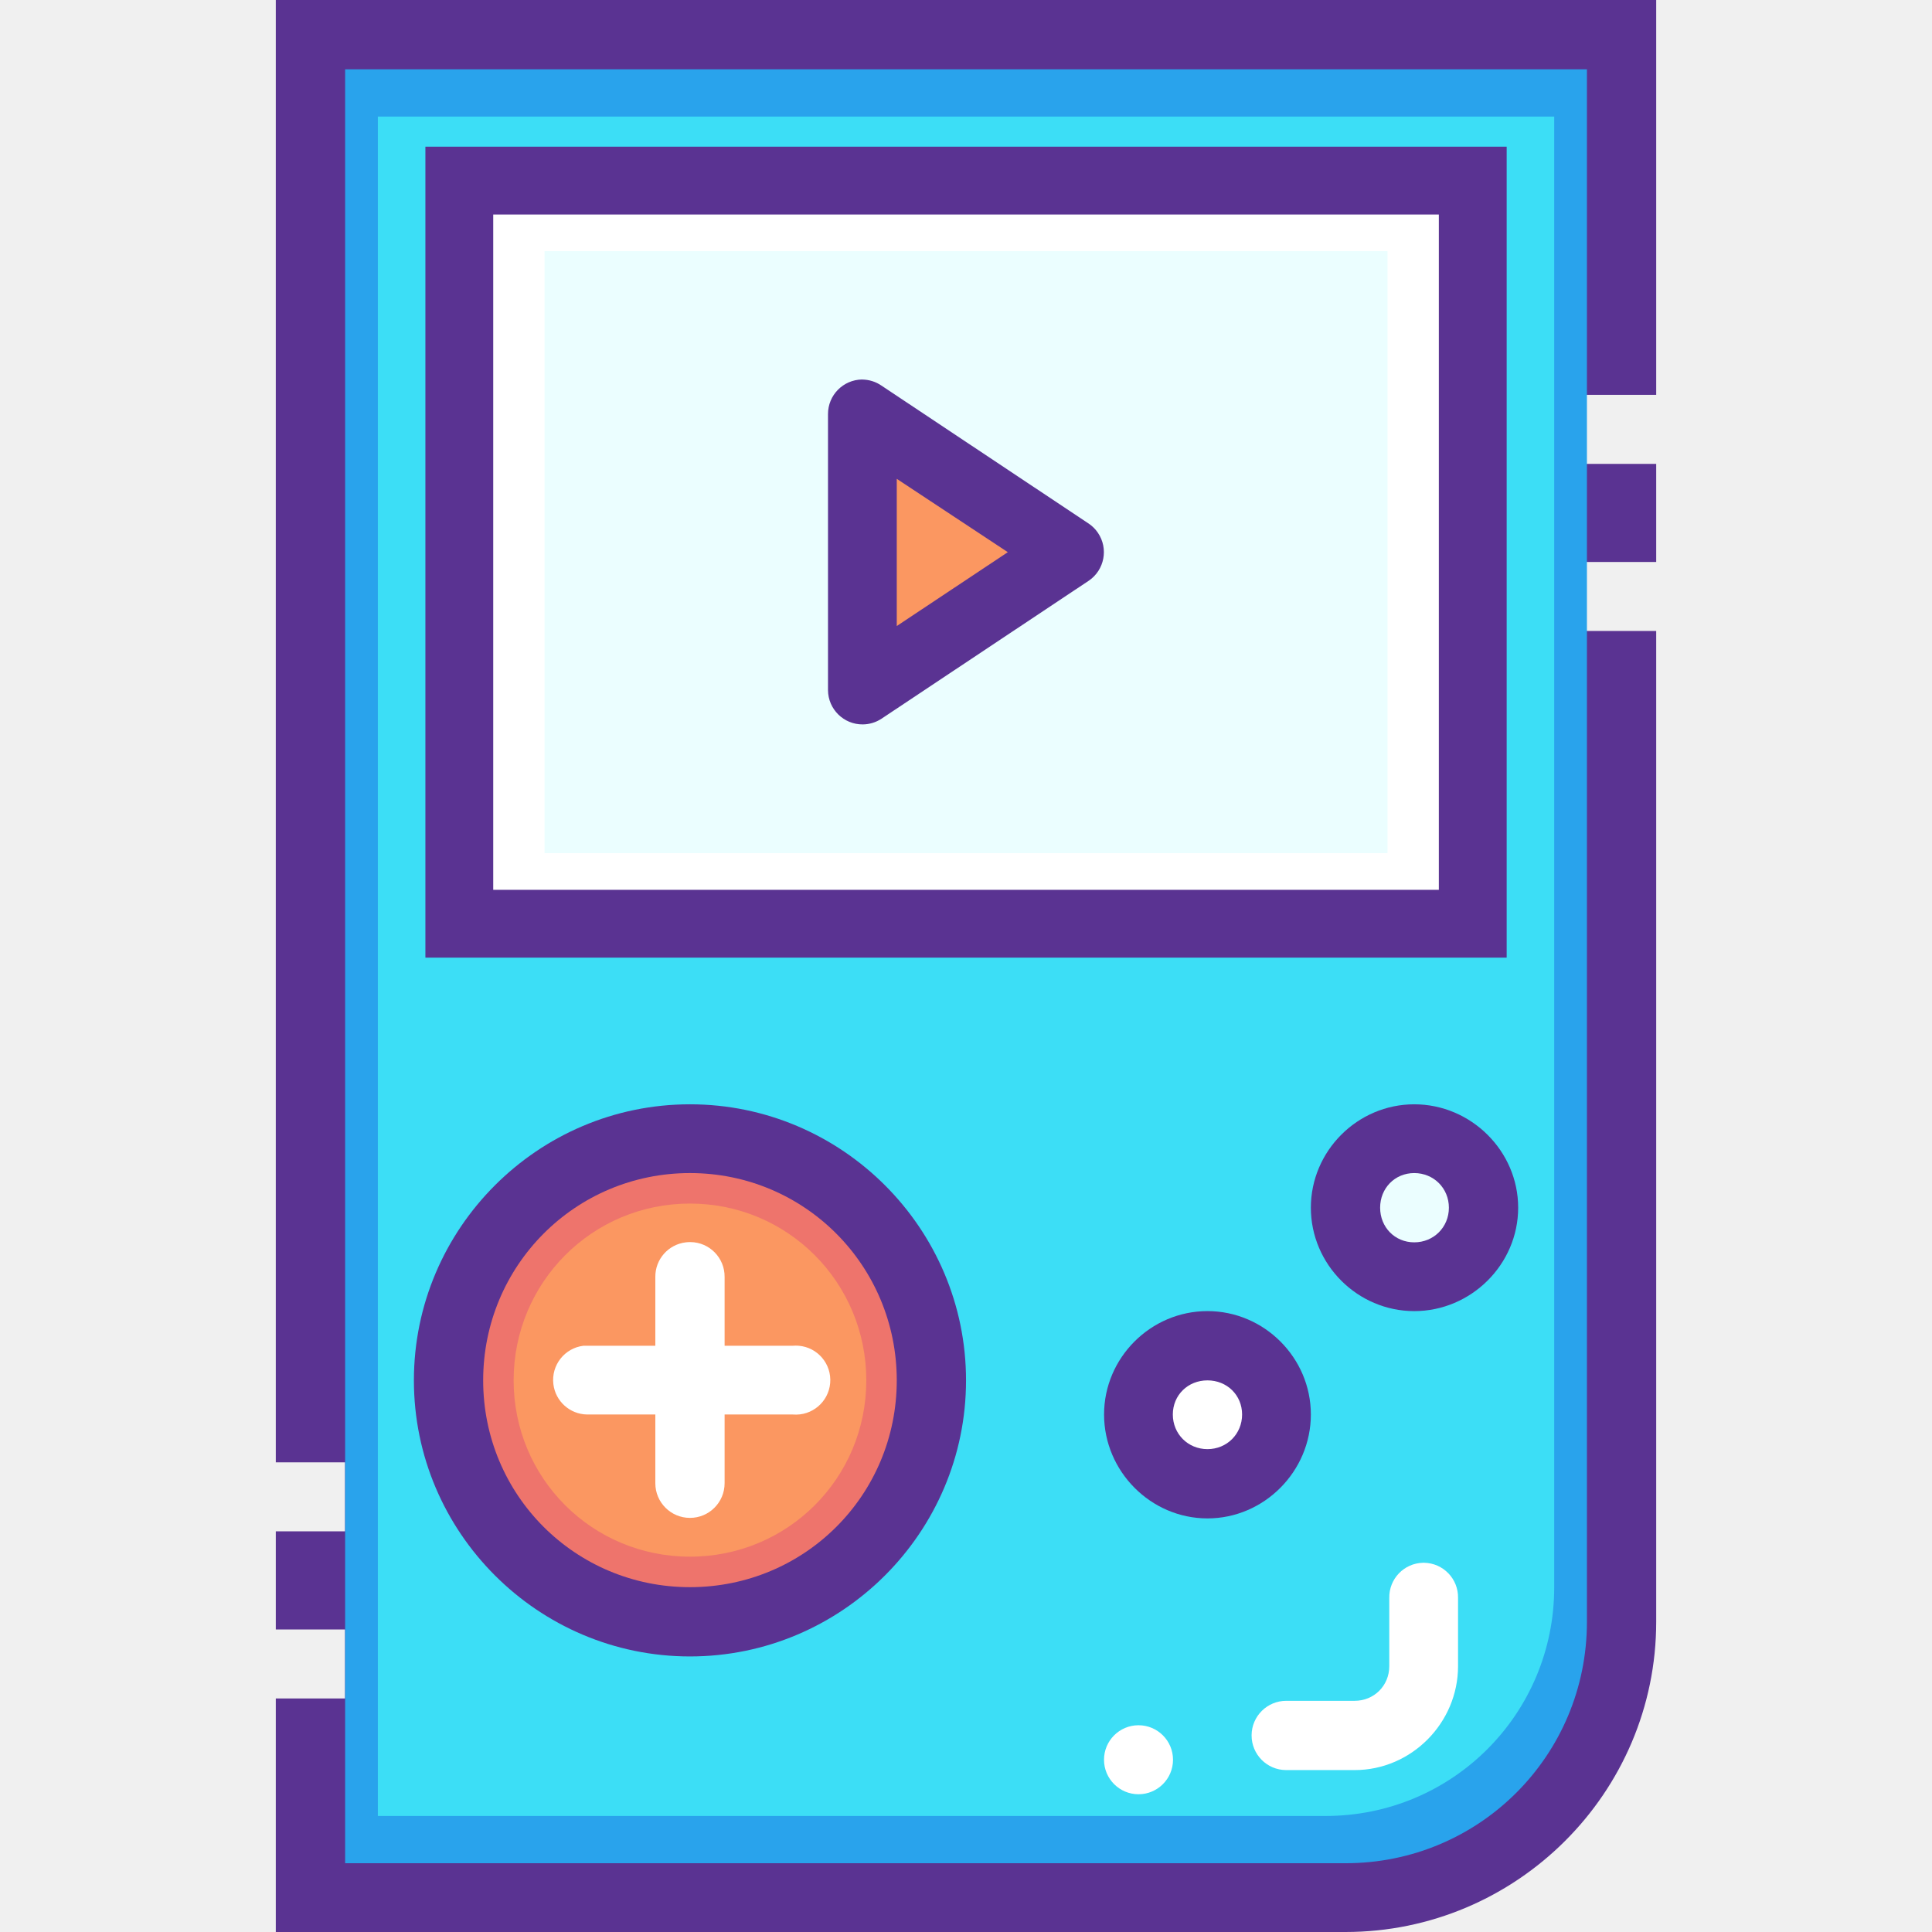
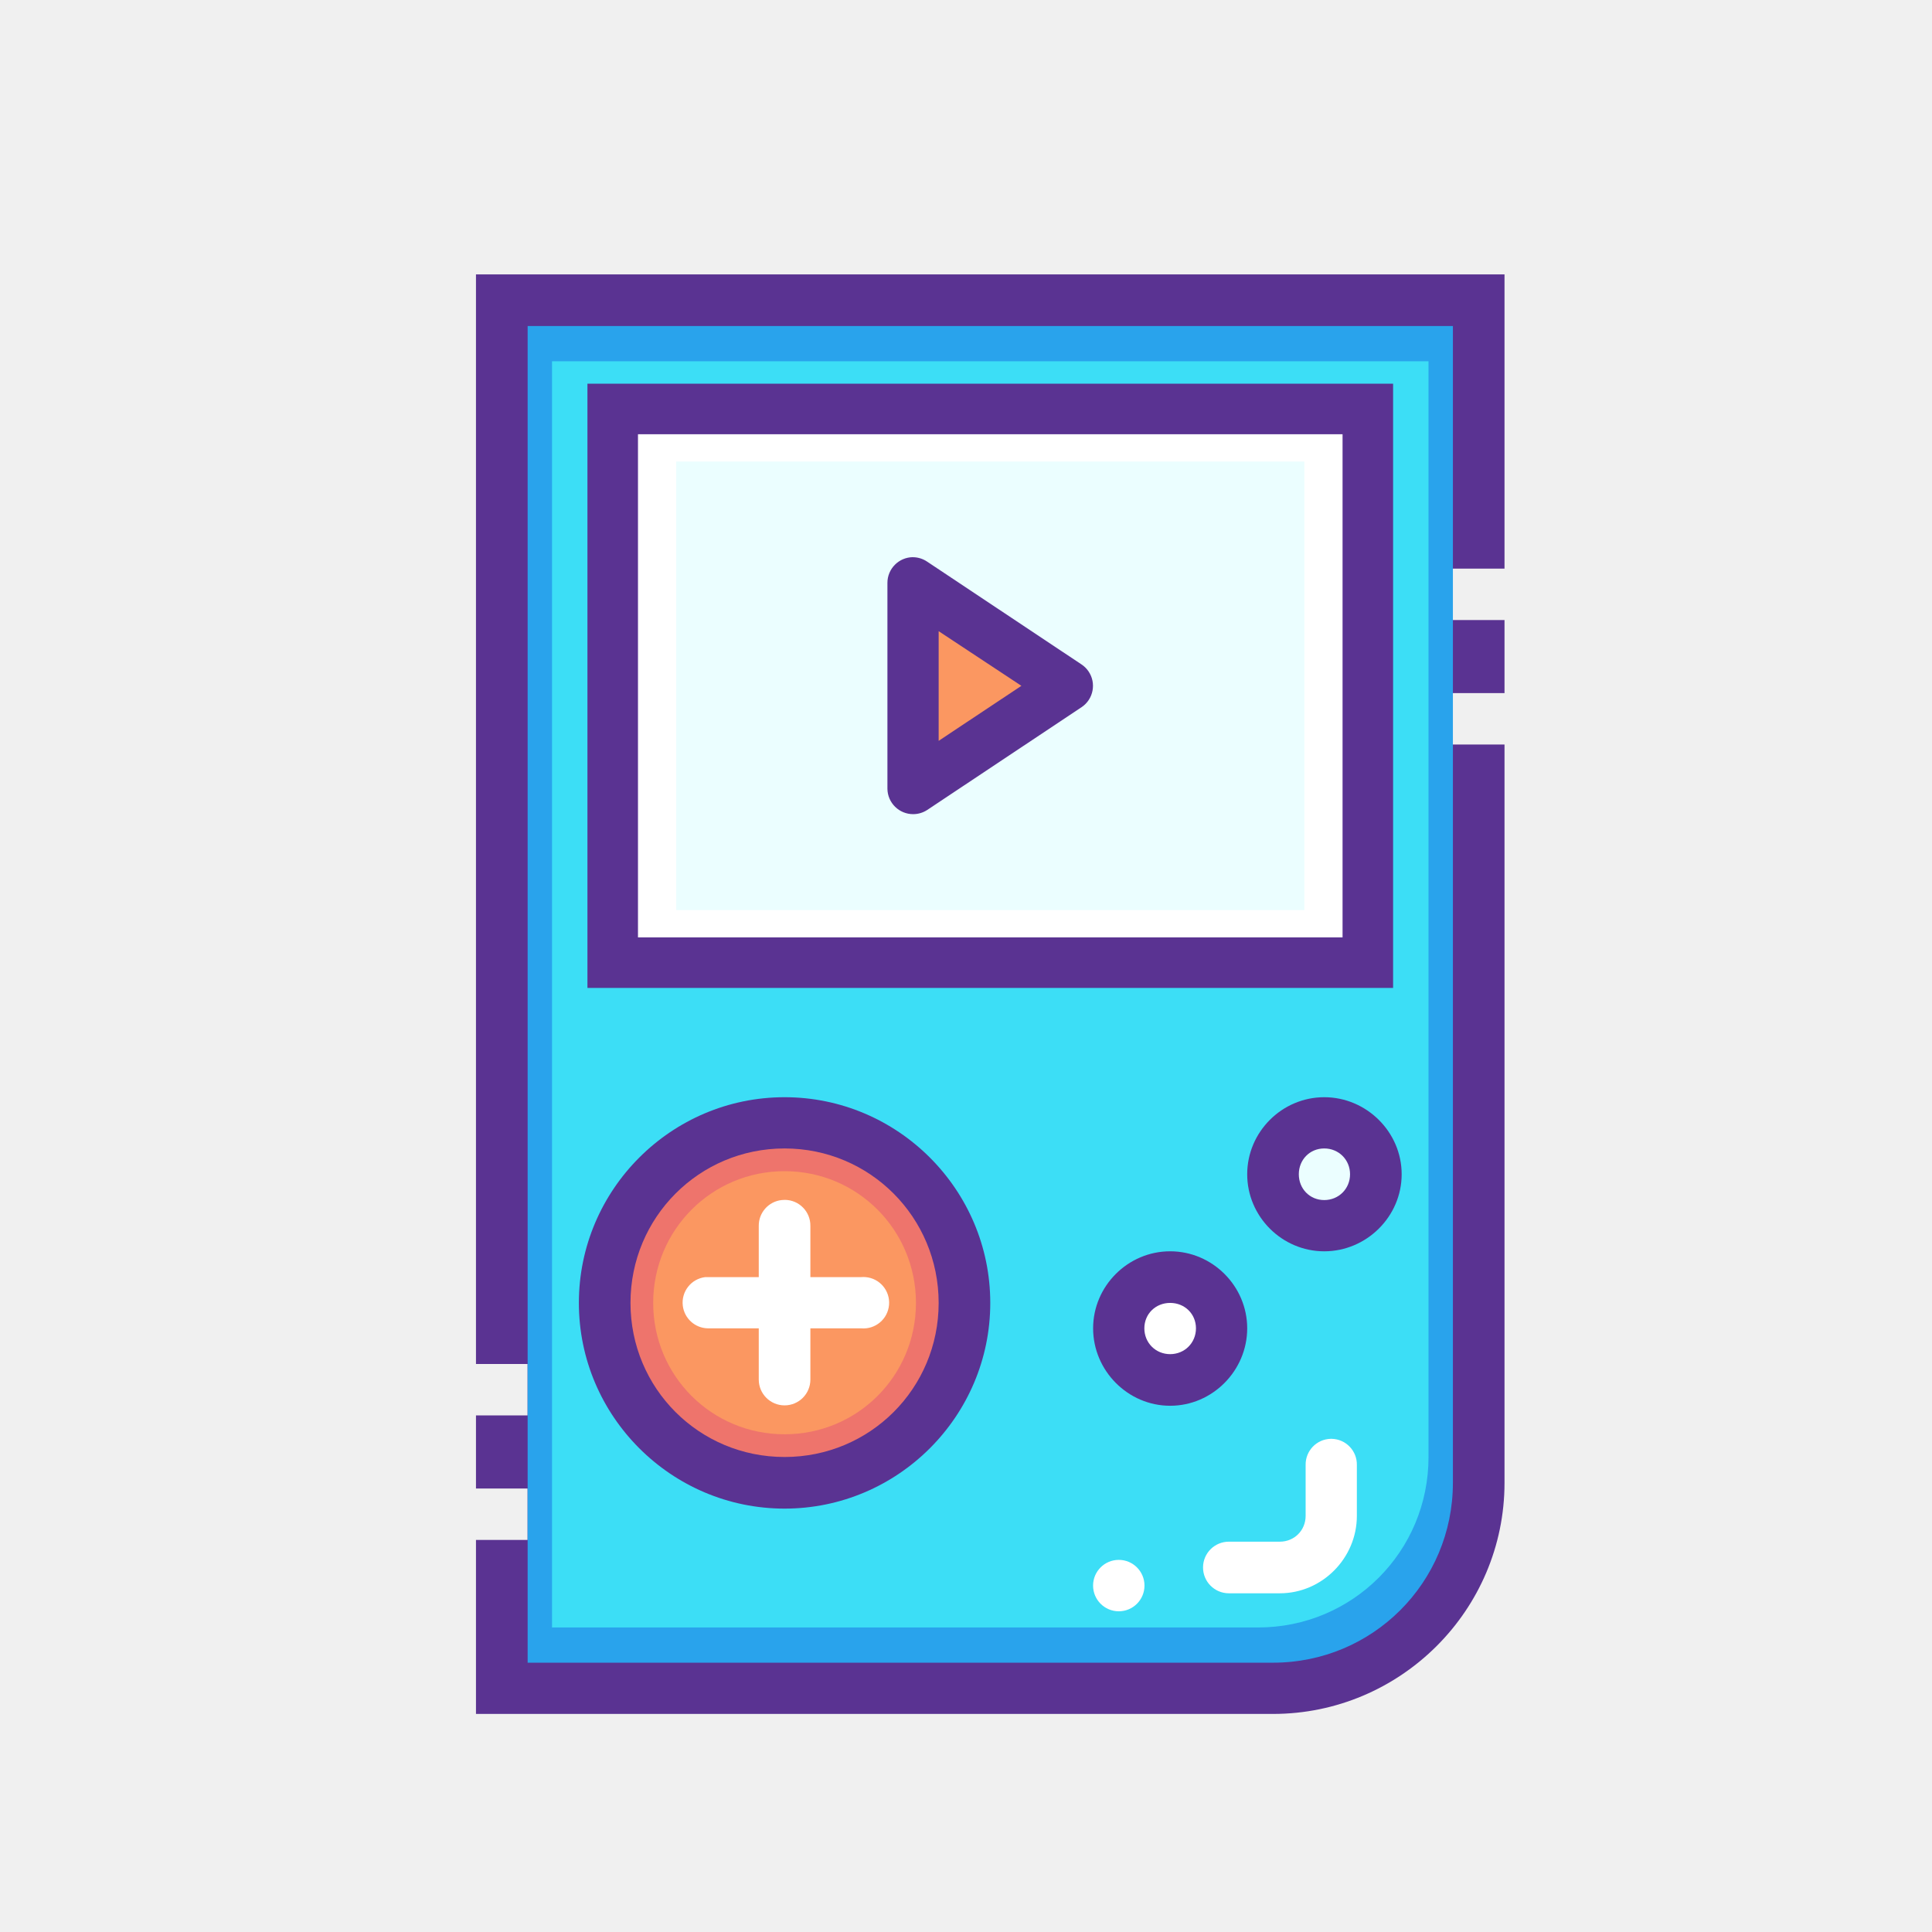
- <svg xmlns="http://www.w3.org/2000/svg" height="800px" width="800px" version="1.1" id="Layer_1" viewBox="0 0 448 448" xml:space="preserve">
-   <g transform="translate(0 -1020.36)">
-     <g shape-rendering="auto" image-rendering="auto" color-rendering="auto" color-interpolation="sRGB">
-       <path style="fill:#5A3392;" d="M63.953,1020.36v339.094h16.063v16H63.953v22.75h16.063v16H63.953v54.156h248.031    c39.67,0,72.063-32.268,72.063-71.938v-229.75h-21v-16h21v-22.75h-21v-16h21v-91.562L63.953,1020.36L63.953,1020.36z" />
-       <path style="fill:#29A3EC;" d="M80.031,1036.43h287.953v360c0,31.023-24.961,55.986-55.984,55.984H80.031L80.031,1036.43z" />
-       <path style="fill:#3CDEF6;" d="M87.618,1047.391h272.779v341.031c0,29.389-23.646,53.035-53.034,53.033H87.618L87.618,1047.391z" />
-       <path style="fill:#5A3392;" d="M159.992,1276.43c-35.252,0-64.016,28.766-64.016,64.016c0,35.252,28.764,64.016,64.016,64.016    c35.251,0,64.016-28.766,64.016-64.016C224.007,1305.194,195.243,1276.43,159.992,1276.43L159.992,1276.43z" />
-       <path style="fill:#EE746C;" d="M159.992,1292.376c26.604,0,47.952,21.465,47.953,48.07c-0.001,26.605-21.349,47.953-47.953,47.953    s-47.953-21.35-47.953-47.953C112.039,1313.84,133.388,1292.376,159.992,1292.376z" />
-       <path style="fill:#FB9761;" d="M159.992,1299.448c22.686,0,40.888,18.305,40.889,40.99c-0.001,22.686-18.203,40.889-40.889,40.889    s-40.889-18.203-40.889-40.889S137.306,1299.448,159.992,1299.448L159.992,1299.448z" />
-       <g>
-         <path style="fill:#FFFFFF;" d="M159.047,1308.438c-4.07,0.469-7.129,3.936-7.087,8.031v47.834c0,4.436,3.596,8.031,8.032,8.031     s8.032-3.596,8.032-8.031v-47.834c0.05-4.418-3.492-8.041-7.91-8.09C159.757,1308.376,159.4,1308.395,159.047,1308.438z" />
-         <path style="fill:#FFFFFF;" d="M135.306,1332.417c-4.387,0.527-7.516,4.512-6.988,8.898c0.478,3.973,3.816,6.982,7.817,7.045     h47.716c4.403,0.377,8.277-2.887,8.654-7.289s-2.887-8.277-7.29-8.654c-0.454-0.039-0.91-0.039-1.364,0h-47.716     C135.859,1332.403,135.582,1332.403,135.306,1332.417z" />
-       </g>
-       <path style="fill:#5A3392;" d="M98.643,1054.376v7.863v180.182h250.73v-188.047H98.643L98.643,1054.376z" />
-       <path style="fill:#FFFFFF;" d="M114.371,1070.104h219.273v156.59H114.371V1070.104z" />
-       <path style="fill:#5A3392;" d="M327.944,1276.43c-13.16,0-23.976,10.818-23.976,23.977c0,13.16,10.816,23.979,23.976,23.979    c13.159,0,24.095-10.818,24.095-23.979C352.039,1287.249,341.104,1276.43,327.944,1276.43z" />
-       <path style="fill:#EBFEFF;" d="M327.944,1292.376c4.511,0,8.031,3.52,8.031,8.031s-3.52,8.031-8.031,8.031    c-4.511,0-7.913-3.518-7.913-8.031C320.031,1295.897,323.429,1292.376,327.944,1292.376z" />
-       <path style="fill:#5A3392;" d="M279.991,1324.383c-13.16,0-23.976,10.816-23.976,23.977s10.816,24.094,23.976,24.094    c13.159,0,23.977-10.934,23.977-24.094S293.151,1324.383,279.991,1324.383z" />
-       <path style="fill:#FFFFFF;" d="M279.991,1340.446c4.511,0,8.031,3.404,8.031,7.914c0,4.512-3.52,8.031-8.031,8.031    c-4.511,0-8.031-3.52-8.031-8.031S275.48,1340.446,279.991,1340.446z" />
-       <path style="fill:#EBFEFF;" d="M126.274,1078.604h195.467v139.59H126.274L126.274,1078.604L126.274,1078.604z" />
-       <g>
-         <path style="fill:#5A3392;" d="M199.913,1108.36c-4.396,0.049-7.93,3.635-7.913,8.031v64.016c0.038,4.418,3.65,7.971,8.069,7.932     c1.541-0.012,3.046-0.471,4.333-1.318l48.071-32.006c3.653-2.486,4.599-7.463,2.113-11.115c-0.565-0.832-1.282-1.549-2.113-2.113     l-48.071-32.008c-1.321-0.908-2.884-1.398-4.487-1.408L199.913,1108.36z" />
-         <path style="fill:#FB9761;" d="M207.945,1131.393l25.748,17.008l-25.748,17.125L207.945,1131.393L207.945,1131.393z" />
+ <svg xmlns="http://www.w3.org/2000/svg" height="800px" width="800px" version="1.1" id="Layer_1" viewBox="0 0 600 600" xml:space="preserve">
+   <g transform="translate(84, -933) scale(0.9979)">
+     <g>
+       <g shape-rendering="auto" image-rendering="auto" color-rendering="auto" color-interpolation="sRGB">
+         <path style="fill:#5A3392;" d="M63.953,1020.36v339.094h16.063v16H63.953v22.75h16.063v16H63.953v54.156h248.031           c39.67,0,72.063-32.268,72.063-71.938v-229.75h-21v-16h21v-22.75h-21v-16h21v-91.562L63.953,1020.36L63.953,1020.36z" />
+         <path style="fill:#29A3EC;" d="M80.031,1036.43h287.953v360c0,31.023-24.961,55.986-55.984,55.984H80.031L80.031,1036.43z" />
+         <path style="fill:#3CDEF6;" d="M87.618,1047.391h272.779v341.031c0,29.389-23.646,53.035-53.034,53.033H87.618L87.618,1047.391z" />
+         <path style="fill:#5A3392;" d="M159.992,1276.43c-35.252,0-64.016,28.766-64.016,64.016c0,35.252,28.764,64.016,64.016,64.016           c35.251,0,64.016-28.766,64.016-64.016C224.007,1305.194,195.243,1276.43,159.992,1276.43L159.992,1276.43z" />
+         <path style="fill:#EE746C;" d="M159.992,1292.376c26.604,0,47.952,21.465,47.953,48.07c-0.001,26.605-21.349,47.953-47.953,47.953           s-47.953-21.35-47.953-47.953C112.039,1313.84,133.388,1292.376,159.992,1292.376z" />
+         <path style="fill:#FB9761;" d="M159.992,1299.448c22.686,0,40.888,18.305,40.889,40.99c-0.001,22.686-18.203,40.889-40.889,40.889           s-40.889-18.203-40.889-40.889S137.306,1299.448,159.992,1299.448L159.992,1299.448z" />
+         <g>
+           <path style="fill:#FFFFFF;" d="M159.047,1308.438c-4.07,0.469-7.129,3.936-7.087,8.031v47.834c0,4.436,3.596,8.031,8.032,8.031             s8.032-3.596,8.032-8.031v-47.834c0.05-4.418-3.492-8.041-7.91-8.09C159.757,1308.376,159.4,1308.395,159.047,1308.438z" />
+           <path style="fill:#FFFFFF;" d="M135.306,1332.417c-4.387,0.527-7.516,4.512-6.988,8.898c0.478,3.973,3.816,6.982,7.817,7.045             h47.716c4.403,0.377,8.277-2.887,8.654-7.289s-2.887-8.277-7.29-8.654c-0.454-0.039-0.91-0.039-1.364,0h-47.716             C135.859,1332.403,135.582,1332.403,135.306,1332.417z" />
+         </g>
+         <path style="fill:#5A3392;" d="M98.643,1054.376v7.863v180.182h250.73v-188.047H98.643L98.643,1054.376z" />
+         <path style="fill:#FFFFFF;" d="M114.371,1070.104h219.273v156.59H114.371V1070.104z" />
+         <path style="fill:#5A3392;" d="M327.944,1276.43c-13.16,0-23.976,10.818-23.976,23.977c0,13.16,10.816,23.979,23.976,23.979           c13.159,0,24.095-10.818,24.095-23.979C352.039,1287.249,341.104,1276.43,327.944,1276.43z" />
+         <path style="fill:#EBFEFF;" d="M327.944,1292.376c4.511,0,8.031,3.52,8.031,8.031s-3.52,8.031-8.031,8.031           c-4.511,0-7.913-3.518-7.913-8.031C320.031,1295.897,323.429,1292.376,327.944,1292.376z" />
+         <path style="fill:#5A3392;" d="M279.991,1324.383c-13.16,0-23.976,10.816-23.976,23.977s10.816,24.094,23.976,24.094           c13.159,0,23.977-10.934,23.977-24.094S293.151,1324.383,279.991,1324.383z" />
+         <path style="fill:#FFFFFF;" d="M279.991,1340.446c4.511,0,8.031,3.404,8.031,7.914c0,4.512-3.52,8.031-8.031,8.031           c-4.511,0-8.031-3.52-8.031-8.031S275.48,1340.446,279.991,1340.446z" />
+         <path style="fill:#EBFEFF;" d="M126.274,1078.604h195.467v139.59H126.274L126.274,1078.604L126.274,1078.604z" />
+         <g>
+           <path style="fill:#5A3392;" d="M199.913,1108.36c-4.396,0.049-7.93,3.635-7.913,8.031v64.016c0.038,4.418,3.65,7.971,8.069,7.932             c1.541-0.012,3.046-0.471,4.333-1.318l48.071-32.006c3.653-2.486,4.599-7.463,2.113-11.115c-0.565-0.832-1.282-1.549-2.113-2.113             l-48.071-32.008c-1.321-0.908-2.884-1.398-4.487-1.408L199.913,1108.36z" />
+           <path style="fill:#FB9761;" d="M207.945,1131.393l25.748,17.008l-25.748,17.125L207.945,1131.393L207.945,1131.393z" />
+         </g>
      </g>
    </g>
    <g>
-       <path style="fill:#FFFFFF;" d="M272.002,1428.417c0,4.418-3.581,8-7.999,8c0,0,0,0-0.001,0c-4.418,0-8-3.582-8-8l0,0    c0-4.418,3.581-8,7.999-8c0,0,0,0,0.001,0C268.42,1420.417,272.002,1423.999,272.002,1428.417L272.002,1428.417z" />
-       <path shape-rendering="auto" image-rendering="auto" color-rendering="auto" color-interpolation="sRGB" style="fill:#FFFFFF;" d="    M329.948,1382.743c-4.397,0.111-7.879,3.752-7.796,8.15v15.828c0,4.51-3.52,8.031-8.031,8.031h-15.827    c-4.436-0.021-8.049,3.557-8.07,7.992s3.557,8.049,7.992,8.07c0.026,0,0.052,0,0.078,0h15.827    c13.16,0,23.976-10.934,23.976-24.094v-15.828c0.083-4.418-3.43-8.066-7.848-8.15    C330.148,1382.741,330.048,1382.741,329.948,1382.743z" />
+       <path style="fill:#FFFFFF;" d="M272.002,1428.417c0,4.418-3.581,8-7.999,8c0,0,0,0-0.001,0c-4.418,0-8-3.582-8-8l0,0         c0-4.418,3.581-8,7.999-8c0,0,0,0,0.001,0C268.42,1420.417,272.002,1423.999,272.002,1428.417L272.002,1428.417z" />
+       <path shape-rendering="auto" image-rendering="auto" color-rendering="auto" color-interpolation="sRGB" style="fill:#FFFFFF;" d="         M329.948,1382.743c-4.397,0.111-7.879,3.752-7.796,8.15v15.828c0,4.51-3.52,8.031-8.031,8.031h-15.827         c-4.436-0.021-8.049,3.557-8.07,7.992s3.557,8.049,7.992,8.07c0.026,0,0.052,0,0.078,0h15.827         c13.16,0,23.976-10.934,23.976-24.094v-15.828c0.083-4.418-3.43-8.066-7.848-8.15         C330.148,1382.741,330.048,1382.741,329.948,1382.743z" />
    </g>
  </g>
</svg>
